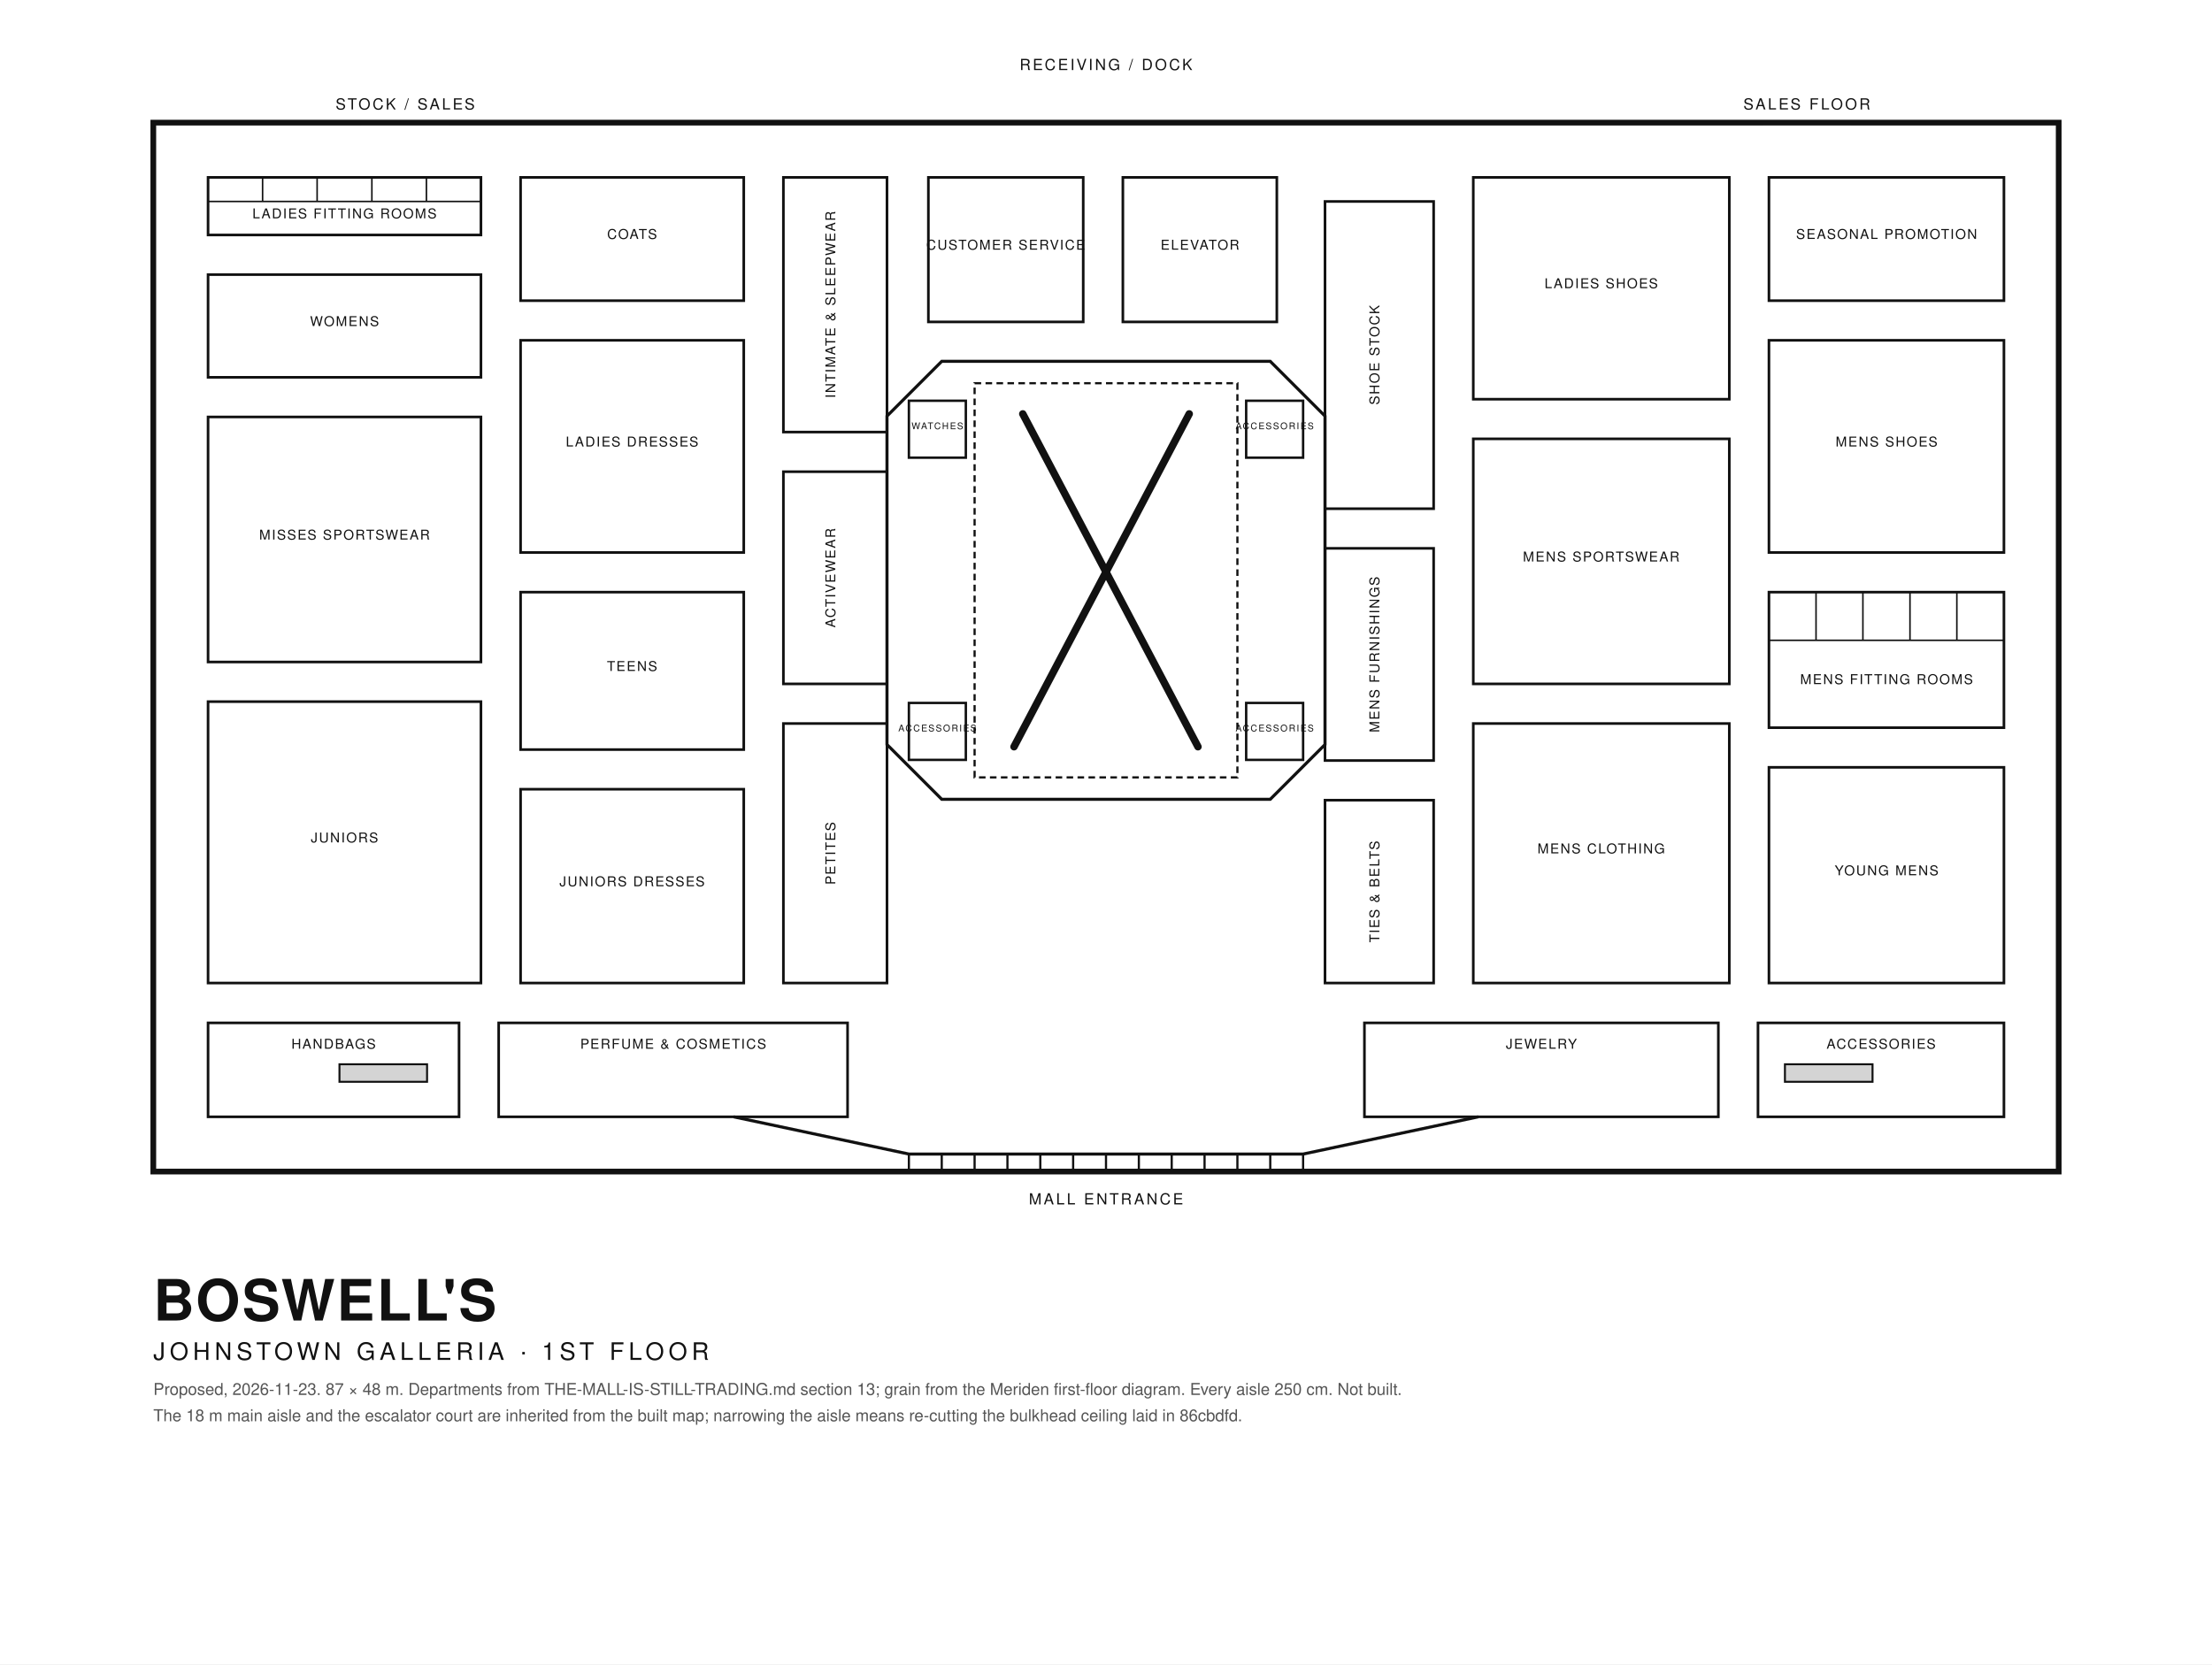
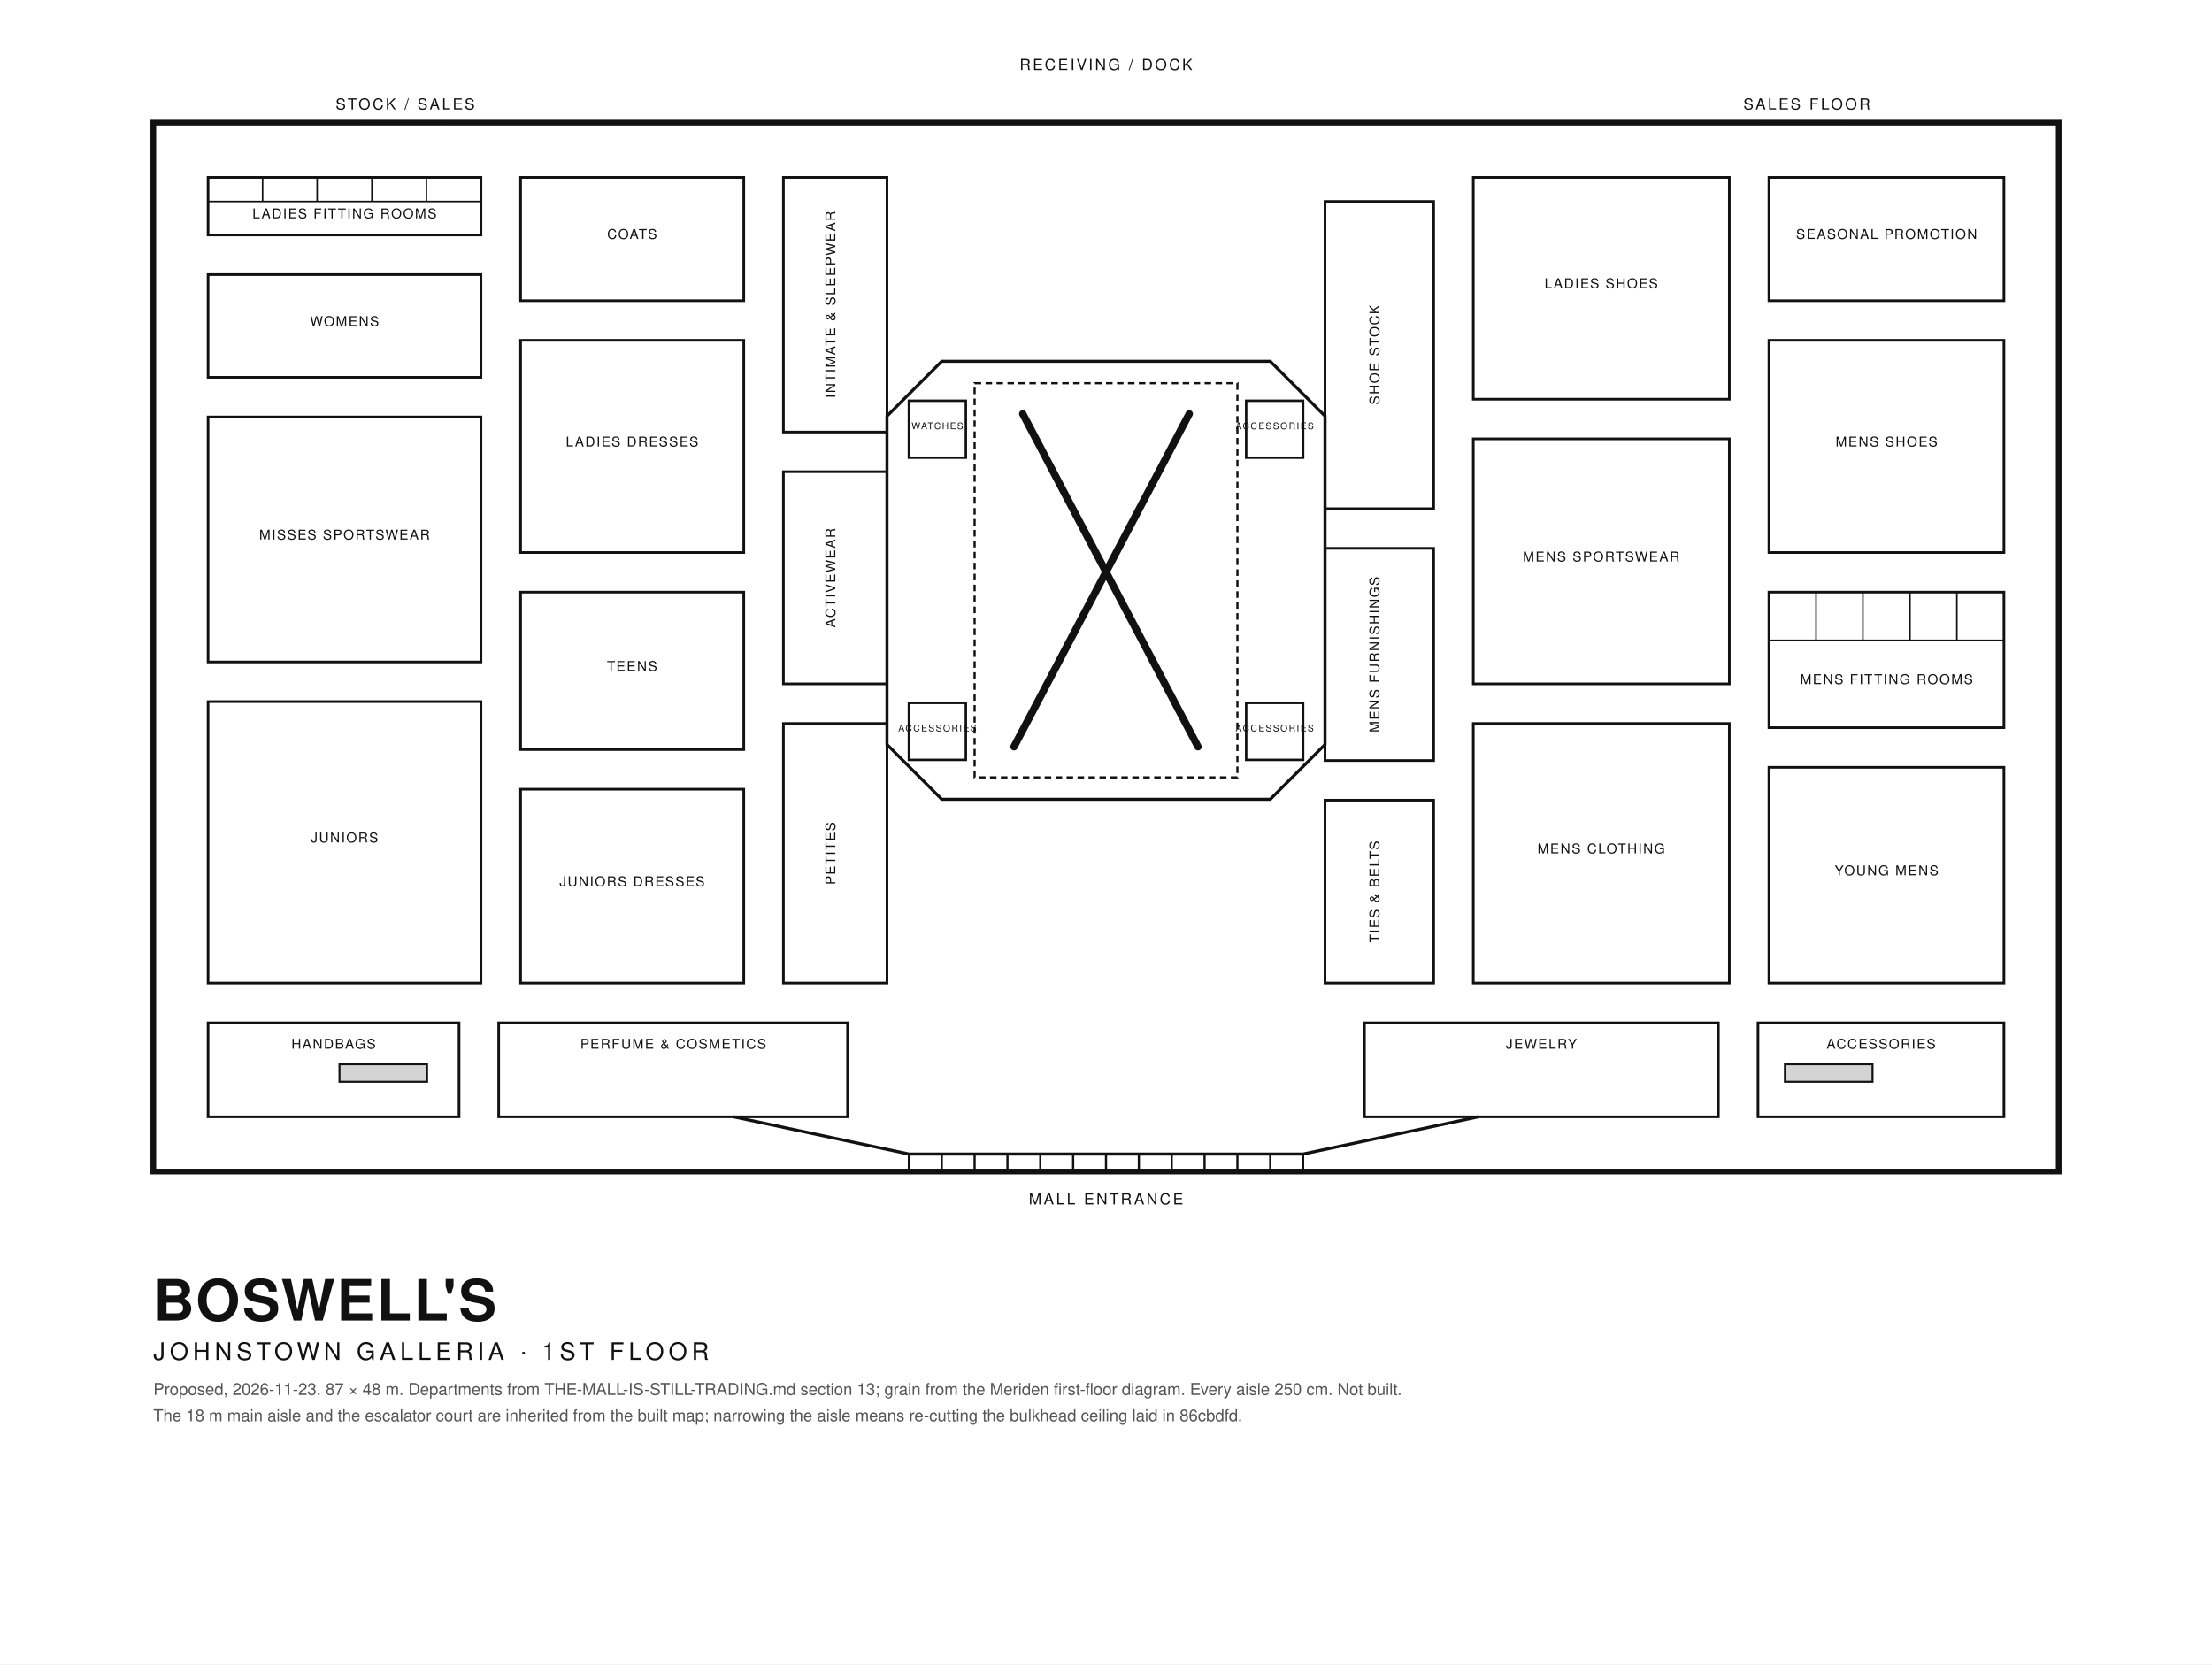
<svg xmlns="http://www.w3.org/2000/svg" viewBox="0 0 1010 760" width="1010" height="760" font-family="Helvetica, Arial, sans-serif">
  <rect x="0" y="0" width="1010" height="760" fill="#ffffff" />
  <rect x="70.0" y="56.0" width="870.0" height="479.0" fill="none" stroke="#111" stroke-width="2.6" />
  <g stroke="#111" stroke-width="2">
    <line x1="70.0" y1="56.0" x2="165.0" y2="56.0" />
    <line x1="205.0" y1="56.0" x2="805.0" y2="56.0" />
    <line x1="845.0" y1="56.0" x2="940.0" y2="56.0" />
  </g>
  <path d="M 335.0 510.0 L 415.0 527.0 L 595.0 527.0 L 675.0 510.0" fill="none" stroke="#111" stroke-width="1.4" />
  <g stroke="#111" stroke-width="1">
    <line x1="415.0" y1="535.0" x2="415.0" y2="527.0" />
    <line x1="430.0" y1="535.0" x2="430.0" y2="527.0" />
    <line x1="445.0" y1="535.0" x2="445.0" y2="527.0" />
    <line x1="460.0" y1="535.0" x2="460.0" y2="527.0" />
    <line x1="475.0" y1="535.0" x2="475.0" y2="527.0" />
    <line x1="490.0" y1="535.0" x2="490.0" y2="527.0" />
    <line x1="505.0" y1="535.0" x2="505.0" y2="527.0" />
    <line x1="520.0" y1="535.0" x2="520.0" y2="527.0" />
    <line x1="535.0" y1="535.0" x2="535.0" y2="527.0" />
    <line x1="550.0" y1="535.0" x2="550.0" y2="527.0" />
    <line x1="565.0" y1="535.0" x2="565.0" y2="527.0" />
    <line x1="580.0" y1="535.0" x2="580.0" y2="527.0" />
    <line x1="595.0" y1="535.0" x2="595.0" y2="527.0" />
  </g>
  <path d="M 430.0 365.0 L 580.0 365.0 L 605.0 340.0 L 605.0 190.0 L 580.0 165.0 L 430.0 165.0 L 405.0 190.0 L 405.0 340.0 Z" fill="none" stroke="#111" stroke-width="1.4" />
  <rect x="445.0" y="175.0" width="120.0" height="180.0" fill="none" stroke="#111" stroke-width="1" stroke-dasharray="3 2" />
  <g stroke="#111" stroke-width="3.4" stroke-linecap="round" fill="none">
    <line x1="463.0" y1="341.0" x2="543.0" y2="189.0" />
    <line x1="547.0" y1="341.0" x2="467.0" y2="189.0" />
  </g>
  <rect x="415.0" y="321.0" width="26.0" height="26.0" fill="none" stroke="#111" stroke-width="1.1" />
  <text x="428.0" y="334.0" text-anchor="middle" font-size="4.2" letter-spacing="0.6" fill="#111">
    <tspan x="428.0" dy="0">ACCESSORIES</tspan>
  </text>
  <rect x="569.0" y="321.0" width="26.0" height="26.0" fill="none" stroke="#111" stroke-width="1.1" />
  <text x="582.0" y="334.0" text-anchor="middle" font-size="4.2" letter-spacing="0.6" fill="#111">
    <tspan x="582.0" dy="0">ACCESSORIES</tspan>
  </text>
  <rect x="415.0" y="183.0" width="26.0" height="26.0" fill="none" stroke="#111" stroke-width="1.1" />
  <text x="428.0" y="196.0" text-anchor="middle" font-size="4.2" letter-spacing="0.6" fill="#111">
    <tspan x="428.0" dy="0">WATCHES</tspan>
  </text>
  <rect x="569.0" y="183.0" width="26.0" height="26.0" fill="none" stroke="#111" stroke-width="1.1" />
  <text x="582.0" y="196.0" text-anchor="middle" font-size="4.2" letter-spacing="0.6" fill="#111">
    <tspan x="582.0" dy="0">ACCESSORIES</tspan>
  </text>
  <rect x="95.0" y="467.1" width="114.6" height="42.9" fill="none" stroke="#111" stroke-width="1.2" />
  <text x="152.3" y="478.9" text-anchor="middle" font-size="6.2" letter-spacing="0.6" fill="#111">
    <tspan x="152.3" dy="0">HANDBAGS</tspan>
  </text>
  <rect x="227.7" y="467.1" width="159.3" height="42.9" fill="none" stroke="#111" stroke-width="1.2" />
  <text x="307.4" y="478.9" text-anchor="middle" font-size="6.2" letter-spacing="0.6" fill="#111">
    <tspan x="307.4" dy="0">PERFUME &amp; COSMETICS</tspan>
  </text>
  <rect x="623.0" y="467.1" width="161.6" height="42.9" fill="none" stroke="#111" stroke-width="1.2" />
  <text x="703.8" y="478.9" text-anchor="middle" font-size="6.2" letter-spacing="0.6" fill="#111">
    <tspan x="703.8" dy="0">JEWELRY</tspan>
  </text>
  <rect x="802.7" y="467.1" width="112.3" height="42.9" fill="none" stroke="#111" stroke-width="1.2" />
  <text x="858.9" y="478.9" text-anchor="middle" font-size="6.2" letter-spacing="0.6" fill="#111">
    <tspan x="858.9" dy="0">ACCESSORIES</tspan>
  </text>
  <rect x="95.0" y="320.4" width="124.6" height="128.5" fill="none" stroke="#111" stroke-width="1.2" />
  <text x="157.3" y="384.7" text-anchor="middle" font-size="6.2" letter-spacing="0.6" fill="#111">
    <tspan x="157.3" dy="0">JUNIORS</tspan>
  </text>
  <rect x="95.0" y="190.4" width="124.6" height="111.9" fill="none" stroke="#111" stroke-width="1.2" />
  <text x="157.3" y="246.4" text-anchor="middle" font-size="6.2" letter-spacing="0.6" fill="#111">
    <tspan x="157.3" dy="0">MISSES SPORTSWEAR</tspan>
  </text>
  <rect x="95.0" y="125.4" width="124.6" height="46.9" fill="none" stroke="#111" stroke-width="1.2" />
  <text x="157.3" y="148.9" text-anchor="middle" font-size="6.2" letter-spacing="0.6" fill="#111">
    <tspan x="157.3" dy="0">WOMENS</tspan>
  </text>
  <rect x="95.0" y="81.0" width="124.6" height="26.3" fill="none" stroke="#111" stroke-width="1.2" />
  <g stroke="#111" stroke-width="0.7">
    <line x1="119.9" y1="81.0" x2="119.9" y2="92.0" />
    <line x1="144.8" y1="81.0" x2="144.8" y2="92.0" />
    <line x1="169.8" y1="81.0" x2="169.8" y2="92.0" />
    <line x1="194.7" y1="81.0" x2="194.7" y2="92.0" />
    <line x1="95.0" y1="92.0" x2="219.6" y2="92.0" />
  </g>
  <text x="157.3" y="99.7" text-anchor="middle" font-size="6.2" letter-spacing="0.6" fill="#111">
    <tspan x="157.3" dy="0">LADIES FITTING ROOMS</tspan>
  </text>
  <rect x="237.7" y="360.4" width="101.9" height="88.5" fill="none" stroke="#111" stroke-width="1.2" />
  <text x="288.6" y="404.7" text-anchor="middle" font-size="6.2" letter-spacing="0.6" fill="#111">
    <tspan x="288.6" dy="0">JUNIORS DRESSES</tspan>
  </text>
  <rect x="237.7" y="270.4" width="101.9" height="71.9" fill="none" stroke="#111" stroke-width="1.2" />
  <text x="288.6" y="306.4" text-anchor="middle" font-size="6.2" letter-spacing="0.6" fill="#111">
    <tspan x="288.6" dy="0">TEENS</tspan>
  </text>
  <rect x="237.7" y="155.4" width="101.9" height="96.9" fill="none" stroke="#111" stroke-width="1.2" />
  <text x="288.6" y="203.9" text-anchor="middle" font-size="6.2" letter-spacing="0.6" fill="#111">
    <tspan x="288.6" dy="0">LADIES DRESSES</tspan>
  </text>
  <rect x="237.7" y="81.0" width="101.9" height="56.3" fill="none" stroke="#111" stroke-width="1.2" />
  <text x="288.6" y="109.1" text-anchor="middle" font-size="6.2" letter-spacing="0.6" fill="#111">
    <tspan x="288.6" dy="0">COATS</tspan>
  </text>
  <rect x="357.7" y="330.4" width="47.3" height="118.5" fill="none" stroke="#111" stroke-width="1.2" />
  <text x="381.4" y="389.7" text-anchor="middle" font-size="6.2" letter-spacing="0.6" fill="#111" transform="rotate(-90 381.4 389.7)">
    <tspan x="381.4" dy="0">PETITES</tspan>
  </text>
  <rect x="357.7" y="215.4" width="47.3" height="96.9" fill="none" stroke="#111" stroke-width="1.2" />
  <text x="381.4" y="263.9" text-anchor="middle" font-size="6.2" letter-spacing="0.6" fill="#111" transform="rotate(-90 381.4 263.9)">
    <tspan x="381.4" dy="0">ACTIVEWEAR</tspan>
  </text>
  <rect x="357.7" y="81.0" width="47.3" height="116.3" fill="none" stroke="#111" stroke-width="1.2" />
  <text x="381.4" y="139.1" text-anchor="middle" font-size="6.2" letter-spacing="0.6" fill="#111" transform="rotate(-90 381.4 139.1)">
    <tspan x="381.4" dy="0">INTIMATE &amp; SLEEPWEAR</tspan>
  </text>
  <rect x="605.0" y="365.4" width="49.6" height="83.5" fill="none" stroke="#111" stroke-width="1.2" />
  <text x="629.8" y="407.2" text-anchor="middle" font-size="6.2" letter-spacing="0.6" fill="#111" transform="rotate(-90 629.8 407.2)">
    <tspan x="629.8" dy="0">TIES &amp; BELTS</tspan>
  </text>
  <rect x="605.0" y="250.4" width="49.6" height="96.9" fill="none" stroke="#111" stroke-width="1.2" />
  <text x="629.8" y="298.9" text-anchor="middle" font-size="6.2" letter-spacing="0.6" fill="#111" transform="rotate(-90 629.8 298.9)">
    <tspan x="629.8" dy="0">MENS FURNISHINGS</tspan>
  </text>
  <rect x="605.0" y="92.0" width="49.6" height="140.3" fill="none" stroke="#111" stroke-width="1.2" />
  <text x="629.8" y="162.1" text-anchor="middle" font-size="6.2" letter-spacing="0.6" fill="#111" transform="rotate(-90 629.8 162.1)">
    <tspan x="629.8" dy="0">SHOE STOCK</tspan>
  </text>
  <rect x="672.7" y="330.4" width="116.9" height="118.5" fill="none" stroke="#111" stroke-width="1.2" />
  <text x="731.1" y="389.7" text-anchor="middle" font-size="6.2" letter-spacing="0.6" fill="#111">
    <tspan x="731.1" dy="0">MENS CLOTHING</tspan>
  </text>
  <rect x="672.7" y="200.4" width="116.9" height="111.9" fill="none" stroke="#111" stroke-width="1.2" />
  <text x="731.1" y="256.4" text-anchor="middle" font-size="6.2" letter-spacing="0.6" fill="#111">
    <tspan x="731.1" dy="0">MENS SPORTSWEAR</tspan>
  </text>
  <rect x="672.7" y="81.0" width="116.9" height="101.3" fill="none" stroke="#111" stroke-width="1.2" />
  <text x="731.1" y="131.6" text-anchor="middle" font-size="6.2" letter-spacing="0.6" fill="#111">
    <tspan x="731.1" dy="0">LADIES SHOES</tspan>
  </text>
  <rect x="807.7" y="350.4" width="107.3" height="98.5" fill="none" stroke="#111" stroke-width="1.2" />
  <text x="861.4" y="399.7" text-anchor="middle" font-size="6.2" letter-spacing="0.6" fill="#111">
    <tspan x="861.4" dy="0">YOUNG MENS</tspan>
  </text>
  <rect x="807.7" y="270.4" width="107.3" height="61.9" fill="none" stroke="#111" stroke-width="1.2" />
  <g stroke="#111" stroke-width="0.7">
    <line x1="829.2" y1="270.4" x2="829.2" y2="292.4" />
    <line x1="850.6" y1="270.4" x2="850.6" y2="292.4" />
    <line x1="872.1" y1="270.4" x2="872.1" y2="292.4" />
    <line x1="893.5" y1="270.4" x2="893.5" y2="292.4" />
    <line x1="807.7" y1="292.4" x2="915.0" y2="292.4" />
  </g>
  <text x="861.4" y="312.4" text-anchor="middle" font-size="6.2" letter-spacing="0.6" fill="#111">
    <tspan x="861.4" dy="0">MENS FITTING ROOMS</tspan>
  </text>
  <rect x="807.7" y="155.4" width="107.3" height="96.9" fill="none" stroke="#111" stroke-width="1.2" />
  <text x="861.4" y="203.9" text-anchor="middle" font-size="6.2" letter-spacing="0.6" fill="#111">
    <tspan x="861.4" dy="0">MENS SHOES</tspan>
  </text>
  <rect x="807.7" y="81.0" width="107.3" height="56.3" fill="none" stroke="#111" stroke-width="1.2" />
  <text x="861.4" y="109.1" text-anchor="middle" font-size="6.2" letter-spacing="0.6" fill="#111">
    <tspan x="861.4" dy="0">SEASONAL PROMOTION</tspan>
  </text>
-   <rect x="423.9" y="81.0" width="70.7" height="66.0" fill="none" stroke="#111" stroke-width="1.2" />
-   <text x="459.2" y="114.0" text-anchor="middle" font-size="6.2" letter-spacing="0.6" fill="#111">
-     <tspan x="459.2" dy="0">CUSTOMER SERVICE</tspan>
-   </text>
-   <rect x="512.7" y="81.0" width="70.3" height="66.0" fill="none" stroke="#111" stroke-width="1.2" />
-   <text x="547.9" y="114.0" text-anchor="middle" font-size="6.2" letter-spacing="0.6" fill="#111">
-     <tspan x="547.9" dy="0">ELEVATOR</tspan>
-   </text>
  <rect x="155.0" y="486.0" width="40.0" height="8.0" fill="#111" fill-opacity="0.18" stroke="#111" stroke-width="0.9" />
  <rect x="815.0" y="486.0" width="40.0" height="8.0" fill="#111" fill-opacity="0.18" stroke="#111" stroke-width="0.9" />
  <g font-size="7" fill="#111" letter-spacing="1">
    <text x="505.0" y="550.0" text-anchor="middle">MALL ENTRANCE</text>
    <text x="505.0" y="32.0" text-anchor="middle">RECEIVING / DOCK</text>
    <text x="185.0" y="50.0" text-anchor="middle">STOCK / SALES</text>
    <text x="825.0" y="50.0" text-anchor="middle">SALES FLOOR</text>
  </g>
  <text x="70.0" y="603.0" font-size="26" font-weight="700" letter-spacing="1" fill="#111">BOSWELL'S</text>
  <text x="70.0" y="621.0" font-size="11" letter-spacing="2" fill="#111">JOHNSTOWN GALLERIA · 1ST FLOOR</text>
  <text x="70.0" y="637.0" font-size="7.5" fill="#555">Proposed, 2026-11-23. 87 × 48 m. Departments from THE-MALL-IS-STILL-TRADING.md section 13; grain from the Meriden first-floor diagram. Every aisle 250 cm. Not built.</text>
  <text x="70.0" y="649.0" font-size="7.5" fill="#555">The 18 m main aisle and the escalator court are inherited from the built map; narrowing the aisle means re-cutting the bulkhead ceiling laid in 86cbdfd.</text>
</svg>
